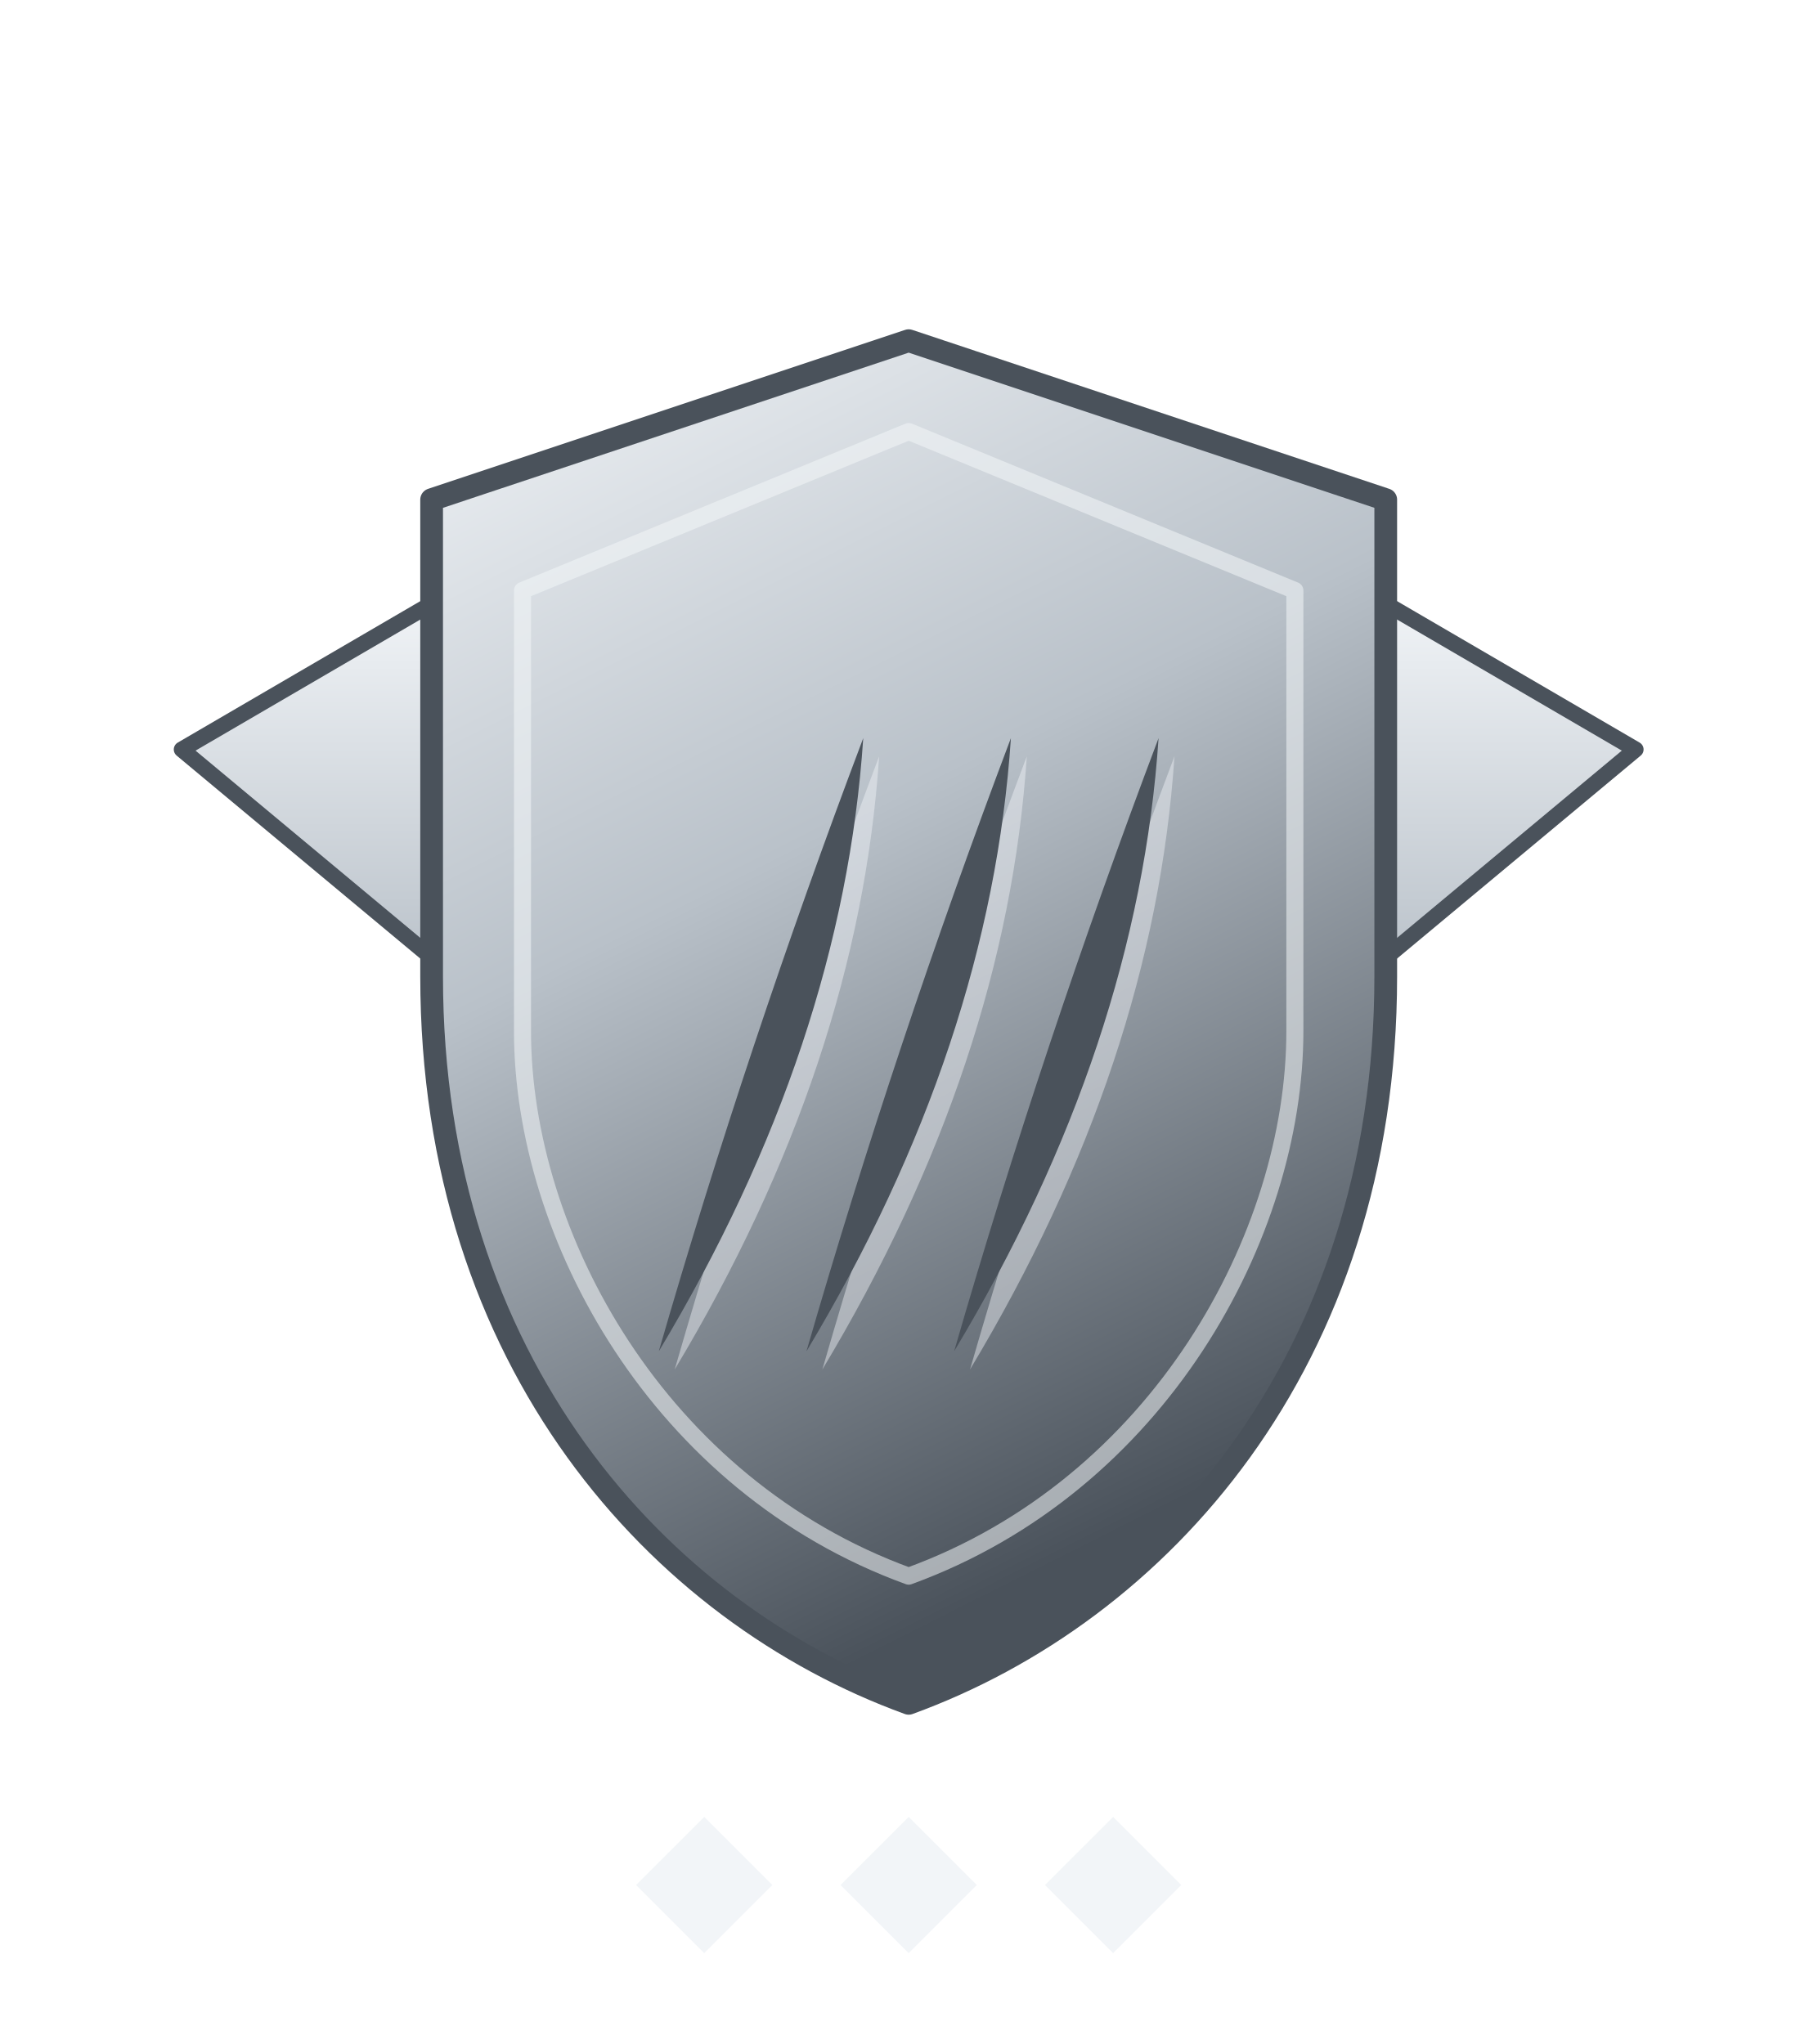
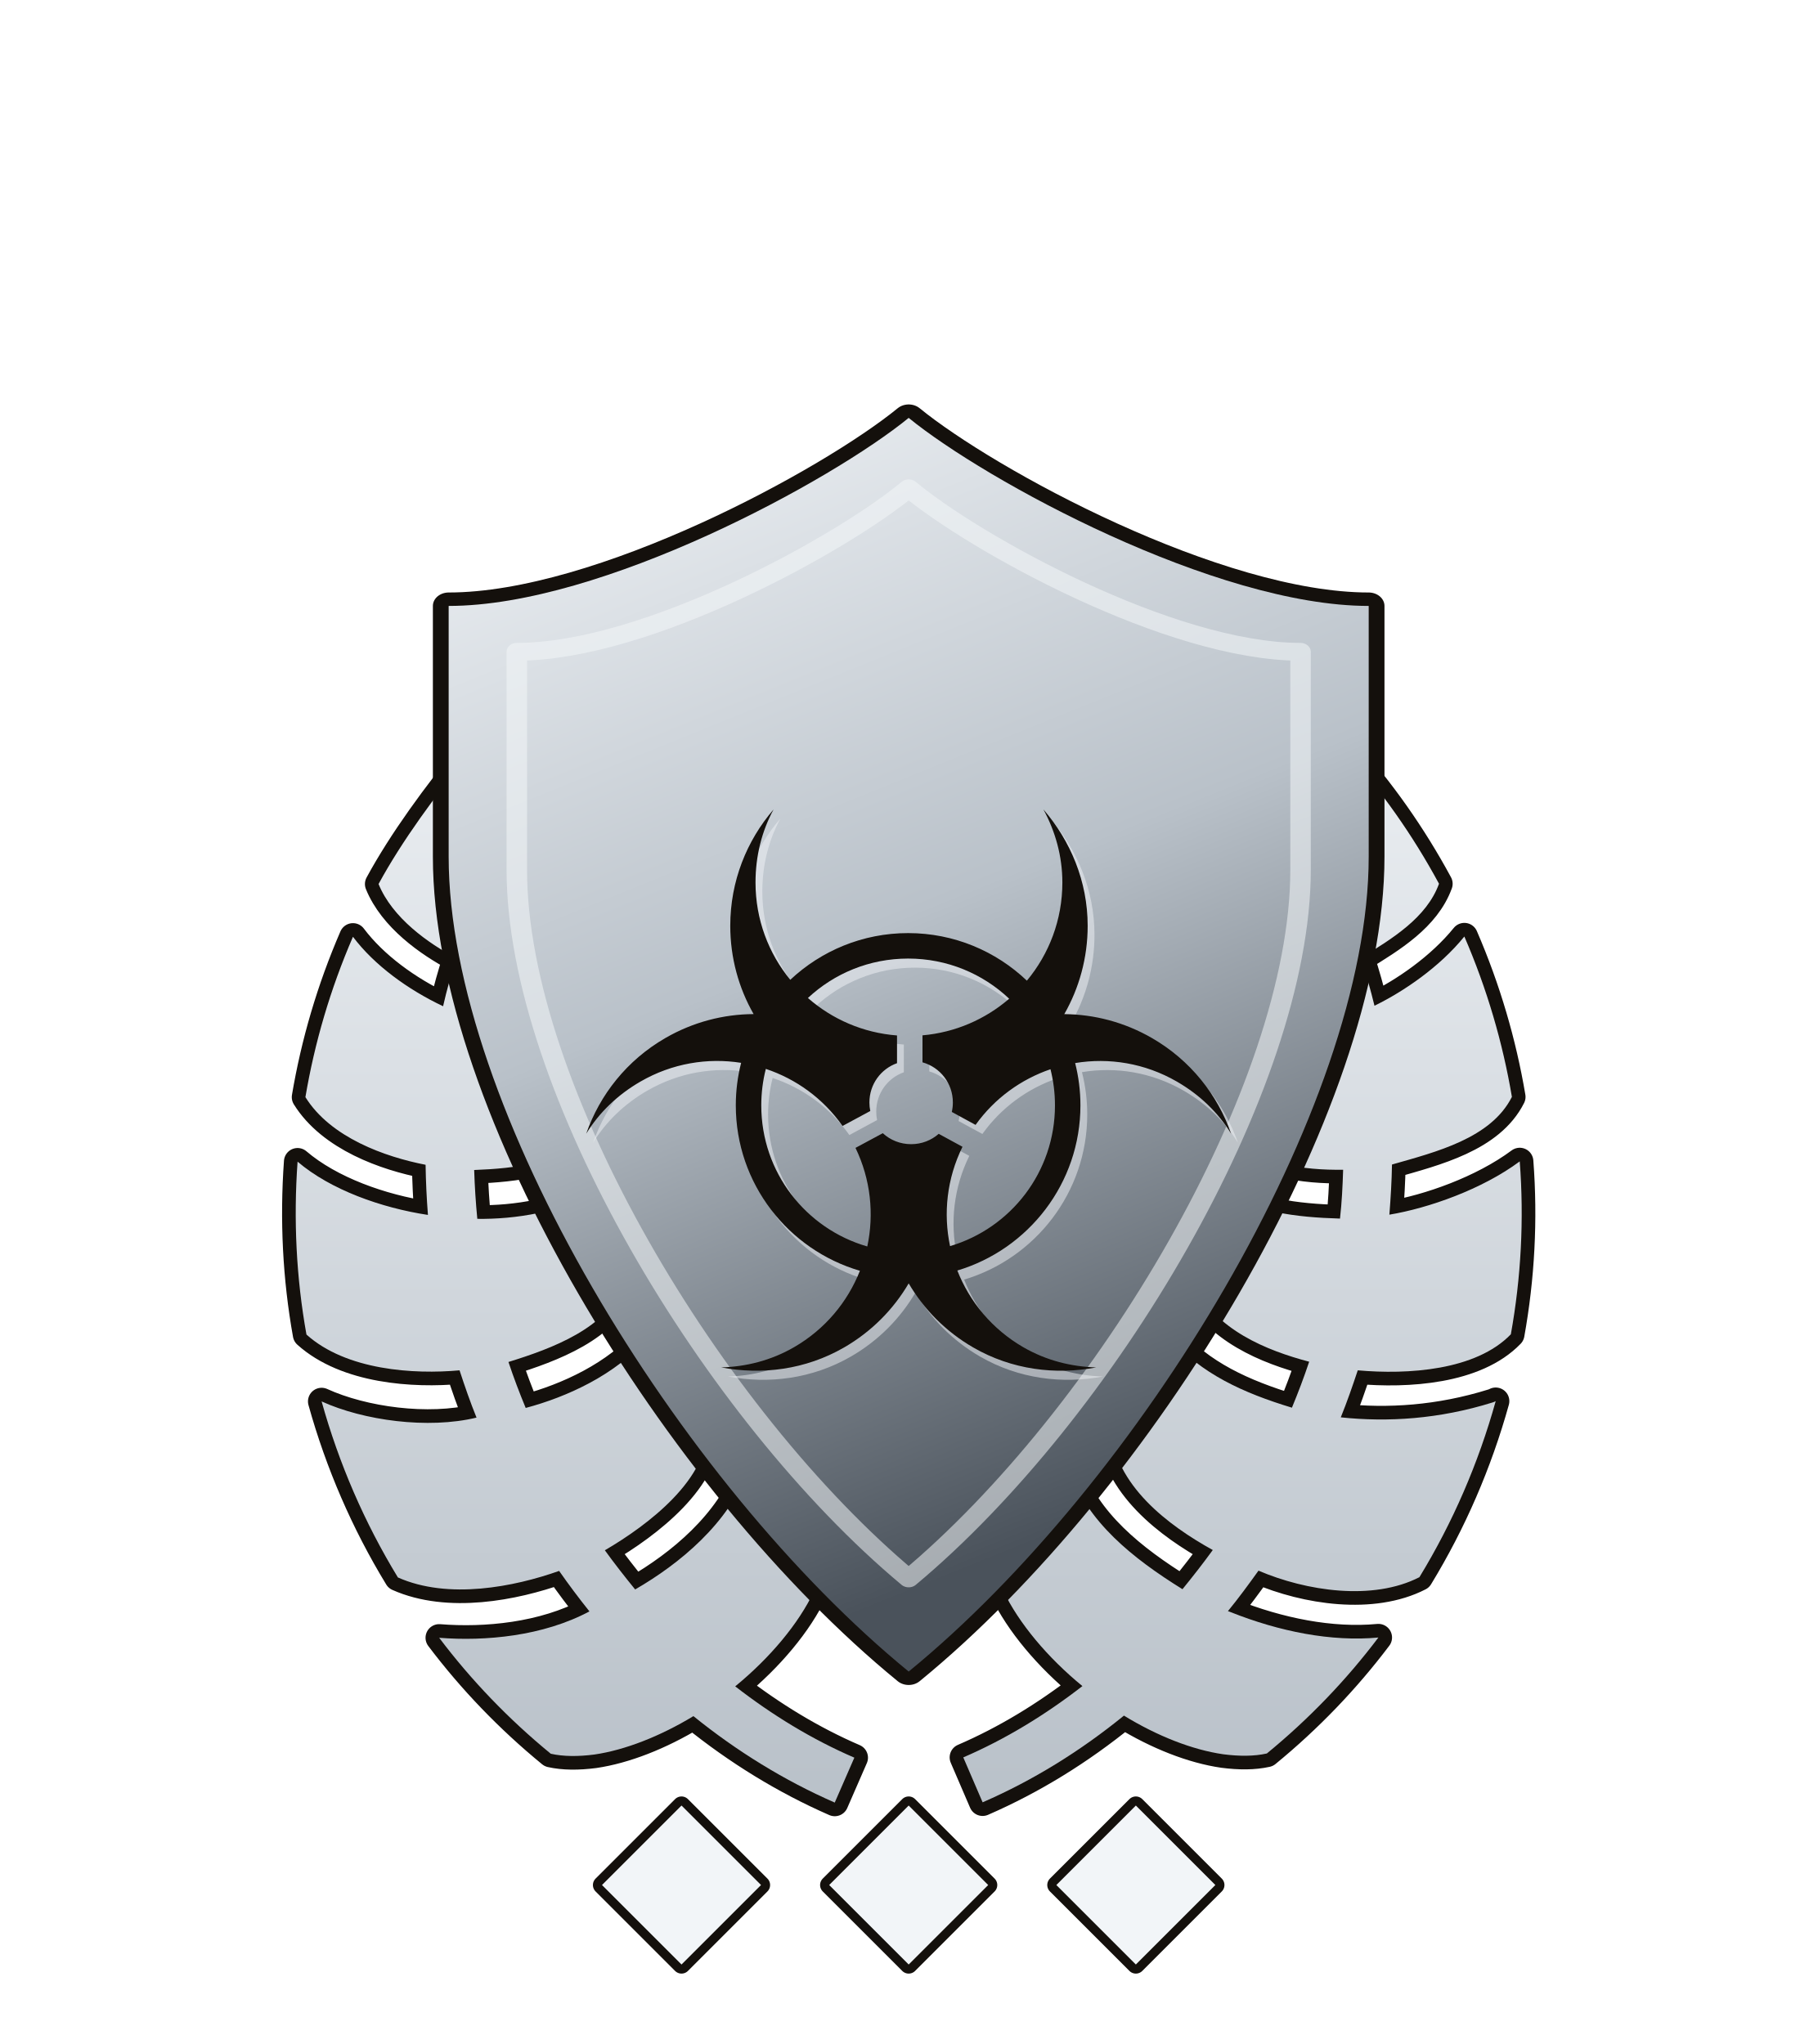
<svg xmlns="http://www.w3.org/2000/svg" viewBox="0 0 160 180" width="160" height="180" role="img" aria-label="Silver I">
  <defs>
-     <linearGradient id="msilver2" x1="0" y1="0" x2="0.35" y2="1">
+     <linearGradient id="msilver2" x1="0" y1="0" x2="0.3" y2="1">
      <stop offset="0" stop-color="#f2f5f8" />
-       <stop offset="0.45" stop-color="#b9c1c9" />
+       <stop offset="0.5" stop-color="#b9c1c9" />
      <stop offset="1" stop-color="#4a525b" />
    </linearGradient>
    <linearGradient id="wsilver2" x1="0" y1="0" x2="0" y2="1">
      <stop offset="0" stop-color="#f2f5f8" />
      <stop offset="1" stop-color="#b9c1c9" />
    </linearGradient>
-     <radialGradient id="hsilver2" cx="0.5" cy="0.48" r="0.5">
-       <stop offset="0.55" stop-color="#b9c1c9" stop-opacity="0.55" />
+     <radialGradient id="rsilver2" cx="0.5" cy="0.5" r="0.5">
+       <stop offset="0.35" stop-color="#f2f5f8" />
+       <stop offset="1" stop-color="#b9c1c9" />
+     </radialGradient>
+     <radialGradient id="hsilver2" cx="0.5" cy="0.5" r="0.5">
+       <stop offset="0.2" stop-color="#b9c1c9" stop-opacity="0.6" />
      <stop offset="1" stop-color="#b9c1c9" stop-opacity="0" />
    </radialGradient>
  </defs>
-   <polygon points="40,52 16,66 40,86" fill="url(#wsilver2)" stroke="#4a525b" stroke-width="1.4" stroke-linejoin="round" />
-   <polygon points="120,52 144,66 120,86" fill="url(#wsilver2)" stroke="#4a525b" stroke-width="1.4" stroke-linejoin="round" />
-   <path d="M80 30 L122 44 V86 C122 120 102 142 80 150 C58 142 38 120 38 86 V44 Z" fill="url(#msilver2)" stroke="#4a525b" stroke-width="2" stroke-linejoin="round" />
-   <path d="M80 38 L114 52 V90.8 C114 108.8 102 130.8 80 138.8 C58 130.8 46 108.8 46 90.8 V52 Z" fill="none" stroke="#f2f5f8" stroke-opacity="0.55" stroke-width="1.5" stroke-linejoin="round" />
-   <path d="M76 65 Q74.2 92 58 119 Q65.8 92 76 65 Z" fill="#f2f5f8" fill-opacity="0.45" transform="translate(1.4 1.6)" />
-   <path d="M76 65 Q74.2 92 58 119 Q65.8 92 76 65 Z" fill="#4a525b" />
-   <path d="M89 65 Q87.2 92 71 119 Q78.8 92 89 65 Z" fill="#f2f5f8" fill-opacity="0.45" transform="translate(1.4 1.6)" />
-   <path d="M89 65 Q87.2 92 71 119 Q78.8 92 89 65 Z" fill="#4a525b" />
-   <path d="M102 65 Q100.2 92 84 119 Q91.8 92 102 65 Z" fill="#f2f5f8" fill-opacity="0.45" transform="translate(1.4 1.6)" />
-   <path d="M102 65 Q100.2 92 84 119 Q91.8 92 102 65 Z" fill="#4a525b" />
-   <polygon points="62,160 68,166 62,172 56,166" fill="#f2f5f8" />
-   <polygon points="80,160 86,166 80,172 74,166" fill="#f2f5f8" />
-   <polygon points="98,160 104,166 98,172 92,166" fill="#f2f5f8" />
+   <path transform="translate(80 104) scale(0.23 0.23) translate(-256 -256)" d="M234.7 18.05c-21 .2-38.8 2.5-62 10.2-4.1 2-8.2 4.1-12.2 6.2.8 5.26 3.2 10.77 5.5 14.7-4.9 4.2-9.6 8.4-14.1 12.8-3.7-5.5-6.6-11.4-8.3-17.4-14.2 9.2-27.7 19.6-40.1 31.4 1.9 9.5 9.2 18.21 15.2 24.15-3.7 5.2-7.2 10.4-10.5 15.7-8.22-7.2-15.12-15.5-19.32-24.65C74.97 108.1 61.92 126 53.08 142.3c5.29 13 19.01 22.7 29.8 28.4-2 6.1-3.7 12.2-5.1 18.4-13.5-6.4-26.3-15.7-34.5-26.6-8.7 20.1-14.7 40.7-18.2 61.4 9.63 15.5 30.57 22.9 46 25.9.1 6.4.4 12.8.9 19.2-17.79-2.7-37.26-9.6-49.9-20.4-1.6 22.3-.5 44.5 3.4 66.2 15.25 13.7 41.14 15.3 58.6 13.7 2 6.1 4.1 12.2 6.5 18.1-18.61 4.5-43.29 1.1-59.3-6.2 6.6 23.7 16.4 46.4 29.2 67.4 19.33 8.6 44.52 3.6 61.72-2.5 3.7 5.3 7.6 10.5 11.6 15.5-17.8 9.5-39.9 11.5-57.52 10.1 12.3 16.3 26.62 31.2 42.72 44.4 4.9 1.1 10.5 1.1 16.7.3 11.7-1.7 25.2-7 37.9-14.7 16.7 13.5 34.9 24.7 54.1 33.1l7.5-17.2c-16-6.9-31.3-16.2-45.6-27.3 13.3-10.9 24.3-24 30.2-36.5 4.7-9.7 6.3-18.4 4.5-26.3-10.7-5.7-20.6-12.5-29.5-20.3-7.8 20.8-26.4 36.1-43.5 46-4-4.9-7.9-9.9-11.6-15 16.8-9.8 39.9-27.5 39.1-47.1-8.9-10.3-16.6-21.8-22.9-34.1-12 14-30.7 22.5-46.5 26.7-2.4-5.8-4.6-11.6-6.6-17.6 16.8-5.2 37.9-13 44.1-29.7-4.3-11.5-7.5-23.6-9.7-36-13.8 8.4-32 11.1-46.32 10.9-.6-6.2-1-12.4-1.2-18.7 15.52-.6 33.92-2.5 44.92-14.3-.8-12.6-.5-25.5.9-38.5-13.4 2.8-29 .3-40.42-3.2 1.3-6 2.9-12.1 4.8-18.1 12.82 3.2 27.12 6.7 38.82.8 2.7-13.6 6.7-27.3 12-40.8-9.9-1.8-20.2-6.3-27.7-10.7 3.3-5.3 6.8-10.5 10.5-15.7 8.1 4.2 16.3 8.8 25.2 8.4 5.7-11.6 12.3-22.65 19.5-32.75-5.1-2.7-10-6.4-14.4-10.6 4.4-4.3 9.1-8.5 13.9-12.7 3.8 3.54 8 6.18 12.3 8.2 15.9-18.6 35.9-36.23 49-53.8zm38.4 0c15.4 20.75 33.8 35.63 48.9 53.7 4.6-1.76 9.1-5.23 12.3-8.1 4.9 4.2 9.5 8.4 13.9 12.7-4.4 4.2-9.2 7.9-14.4 10.6 7.3 10.1 13.9 21.05 19.6 32.65 9-.1 18.4-4.4 25.2-8.4 3.7 5.2 7.2 10.4 10.4 15.7-8.8 5.9-18.2 9.6-27.6 10.7 5.3 13.5 9.3 27.2 12 40.8 12.3 5.4 27.3 2.7 38.7-.8 1.9 6 3.5 12.1 4.9 18.1-14.2 3.4-27.3 6.2-40.4 3.3 1.4 12.9 1.6 25.8.8 38.5 11.4 12.3 30.2 14.4 44.9 14.2-.2 6.3-.5 12.5-1.2 18.7-17.1-.5-32.8-2.5-46.3-10.9-2.1 12.4-5.3 24.5-9.6 36.1 8.2 17.4 27.8 25.3 44.1 29.6-2 6-4.2 11.8-6.6 17.6-18.5-5.6-34.9-13-46.6-26.7-6.3 12.4-13.9 23.8-22.9 34.1 1.5 22.4 22.4 37.8 39.2 47.1-3.7 5.1-7.6 10.1-11.6 15-19-11.8-36.6-25.8-43.5-46-9 7.8-18.8 14.6-29.6 20.3-1.8 7.9-.1 16.6 4.5 26.3 6 12.5 17 25.6 30.3 36.5-14.3 11.1-29.6 20.4-45.6 27.3l7.4 17.2c19.3-8.4 37.4-19.6 54.1-33.2 12.7 7.8 26.2 13.1 38 14.8 6.2.8 11.8.8 16.7-.3 16.1-13.2 30.4-28.1 42.7-44.4-18 1.7-37.9-2.3-56.5-9.7-.3-.1-.7-.3-1.1-.4 4.1-5 7.9-10.2 11.7-15.5 18.2 7.8 43.7 11.7 61.6 2.5 12.8-21 22.6-43.7 29.2-67.4-.4.2-.8.4-1.2.5-20.5 6.4-40.1 7.6-58.1 5.7 2.4-5.9 4.5-12 6.5-18 19.1 1.7 45.2.1 58.6-13.8 3.9-21.7 5.1-43.9 3.4-66.2-14.4 10.7-34.9 17.9-49.9 20.4.5-6.4.9-12.8 1-19.2 16.8-4.8 37.9-10 45.9-25.9-3.5-20.7-9.5-41.3-18.2-61.4-9.4 11.6-23.1 21-34.4 26.5-1.5-6.1-3.2-12.2-5.2-18.3 12-7.4 25.1-15.3 29.9-28.4-10.1-18.7-22.2-35.8-35.9-51.05-4.2 9.05-11.1 17.45-19.2 24.65-3.3-5.3-6.8-10.5-10.6-15.7 6.2-7.17 14.2-14.71 15.2-24.15-12.4-11.8-25.8-22.2-40-31.4-1.8 6-4.7 11.9-8.3 17.4-4.5-4.4-9.2-8.6-14.1-12.8 2.7-4.82 4.7-9.62 5.4-14.7-4-2.1-8.1-4.2-12.2-6.2-24.7-8.2-43.3-10.3-66.2-10.2z" fill="url(#wsilver2)" stroke="#14100c" stroke-width="10.44" stroke-linejoin="round" paint-order="stroke" />
+   <path transform="translate(80 92) scale(0.27 0.23) translate(-256 -256)" d="M256 16c25 24 100 72 150 72v96c0 96-75 240-150 312-75-72-150-216-150-312V88c50 0 125-48 150-72z" fill="url(#msilver2)" stroke="#14100c" stroke-width="10.29" stroke-linejoin="round" paint-order="stroke" />
+   <path transform="translate(80 91) scale(0.23 0.2) translate(-256 -256)" d="M256 16c25 24 100 72 150 72v96c0 96-75 240-150 312-75-72-150-216-150-312V88c50 0 125-48 150-72z" fill="none" stroke="#f2f5f8" stroke-opacity="0.55" stroke-width="7.84" stroke-linejoin="round" paint-order="stroke" />
+   <path transform="translate(80.6 96.8) scale(0.12 0.12) translate(-257.15 -247.65)" d="M158.03 41.656c-19.755 22.934-31.78 52.76-31.78 85.406 0 23.544 6.228 45.667 17.125 64.782-22.02.108-44.312 5.78-64.72 17.562-28.266 16.32-48.113 41.64-58.093 70.22 9.484-15.492 23.012-28.562 39.844-38.282 23.238-13.417 49.246-17.604 73.813-13.72-2.547 9.988-3.907 20.45-3.907 31.22 0 57.436 38.516 106.03 91.062 121.375-9.005 22.822-25.49 42.892-48.406 56.124-16.838 9.722-35.253 14.313-53.407 14.78 29.763 5.674 61.89 1.723 90.187-14.624 20.317-11.732 36.307-28.117 47.406-47.03 11.1 18.922 27.08 35.325 47.406 47.06 28.296 16.35 60.422 20.268 90.188 14.595-18.163-.466-36.574-5.03-53.406-14.75-22.99-13.275-39.514-33.43-48.5-56.344 52.175-15.572 90.312-64.01 90.312-121.186 0-10.714-1.356-21.122-3.875-31.063 24.812-4.113 51.127.025 74.626 13.595 16.832 9.725 30.362 22.788 39.844 38.28-9.978-28.58-29.826-53.896-58.094-70.217-20.29-11.718-42.444-17.393-64.344-17.563 10.906-19.12 17.157-41.258 17.157-64.813 0-32.68-12.678-62.462-32.47-85.406 8.668 15.962 13.906 34.184 13.906 53.625 0 27.412-9.775 52.516-26.03 72.032-22.69-21.61-53.39-34.906-87.126-34.906-33.412 0-63.84 13.036-86.47 34.28-15.94-19.424-25.5-44.29-25.5-71.405 0-19.44 4.58-37.662 13.25-53.624zm98.72 109.438c28.748 0 54.833 11.19 74.125 29.47-17.373 14.994-39.375 24.76-63.594 26.874v19.812c12.912 3.6 22.283 15.35 22.283 29.47 0 2.39-.272 4.708-.782 6.936l17.44 9.5c14.018-19.577 33.415-33.477 54.967-40.844 2.14 8.485 3.282 17.372 3.282 26.532 0 48.918-32.41 90.075-76.97 103.28-5.058-23.923-2.37-49.563 9.125-72.905l-17.438-9.5c-5.385 4.726-12.45 7.592-20.25 7.592-8.056 0-15.342-3.05-20.78-8.062l-20.032 10.78c11.2 23.207 13.728 48.628 8.656 72.345-44.973-12.95-77.78-54.324-77.78-103.53 0-9.25 1.163-18.223 3.344-26.783 22.14 7.39 42.055 21.663 56.28 41.875l20.345-10.968c-.414-2.02-.626-4.103-.626-6.25 0-13.38 8.396-24.635 20.25-28.845V207.53c-24.962-1.917-47.63-11.958-65.375-27.5 19.238-17.95 45.074-28.936 73.53-28.936z" fill="#f2f5f8" fill-opacity="0.5" />
+   <path transform="translate(80 96) scale(0.12 0.12) translate(-257.15 -247.65)" d="M158.03 41.656c-19.755 22.934-31.78 52.76-31.78 85.406 0 23.544 6.228 45.667 17.125 64.782-22.02.108-44.312 5.78-64.72 17.562-28.266 16.32-48.113 41.64-58.093 70.22 9.484-15.492 23.012-28.562 39.844-38.282 23.238-13.417 49.246-17.604 73.813-13.72-2.547 9.988-3.907 20.45-3.907 31.22 0 57.436 38.516 106.03 91.062 121.375-9.005 22.822-25.49 42.892-48.406 56.124-16.838 9.722-35.253 14.313-53.407 14.78 29.763 5.674 61.89 1.723 90.187-14.624 20.317-11.732 36.307-28.117 47.406-47.03 11.1 18.922 27.08 35.325 47.406 47.06 28.296 16.35 60.422 20.268 90.188 14.595-18.163-.466-36.574-5.03-53.406-14.75-22.99-13.275-39.514-33.43-48.5-56.344 52.175-15.572 90.312-64.01 90.312-121.186 0-10.714-1.356-21.122-3.875-31.063 24.812-4.113 51.127.025 74.626 13.595 16.832 9.725 30.362 22.788 39.844 38.28-9.978-28.58-29.826-53.896-58.094-70.217-20.29-11.718-42.444-17.393-64.344-17.563 10.906-19.12 17.157-41.258 17.157-64.813 0-32.68-12.678-62.462-32.47-85.406 8.668 15.962 13.906 34.184 13.906 53.625 0 27.412-9.775 52.516-26.03 72.032-22.69-21.61-53.39-34.906-87.126-34.906-33.412 0-63.84 13.036-86.47 34.28-15.94-19.424-25.5-44.29-25.5-71.405 0-19.44 4.58-37.662 13.25-53.624zm98.72 109.438c28.748 0 54.833 11.19 74.125 29.47-17.373 14.994-39.375 24.76-63.594 26.874v19.812c12.912 3.6 22.283 15.35 22.283 29.47 0 2.39-.272 4.708-.782 6.936l17.44 9.5c14.018-19.577 33.415-33.477 54.967-40.844 2.14 8.485 3.282 17.372 3.282 26.532 0 48.918-32.41 90.075-76.97 103.28-5.058-23.923-2.37-49.563 9.125-72.905l-17.438-9.5c-5.385 4.726-12.45 7.592-20.25 7.592-8.056 0-15.342-3.05-20.78-8.062l-20.032 10.78c11.2 23.207 13.728 48.628 8.656 72.345-44.973-12.95-77.78-54.324-77.78-103.53 0-9.25 1.163-18.223 3.344-26.783 22.14 7.39 42.055 21.663 56.28 41.875l20.345-10.968c-.414-2.02-.626-4.103-.626-6.25 0-13.38 8.396-24.635 20.25-28.845V207.53c-24.962-1.917-47.63-11.958-65.375-27.5 19.238-17.95 45.074-28.936 73.53-28.936z" fill="#14100c" />
+   <path d="M60 159 L67 166 L60 173 L53 166 Z" fill="#f2f5f8" stroke="#14100c" stroke-width="1.6" stroke-linejoin="round" paint-order="stroke" />
+   <path d="M80 159 L87 166 L80 173 L73 166 Z" fill="#f2f5f8" stroke="#14100c" stroke-width="1.6" stroke-linejoin="round" paint-order="stroke" />
+   <path d="M100 159 L107 166 L100 173 L93 166 Z" fill="#f2f5f8" stroke="#14100c" stroke-width="1.6" stroke-linejoin="round" paint-order="stroke" />
</svg>
